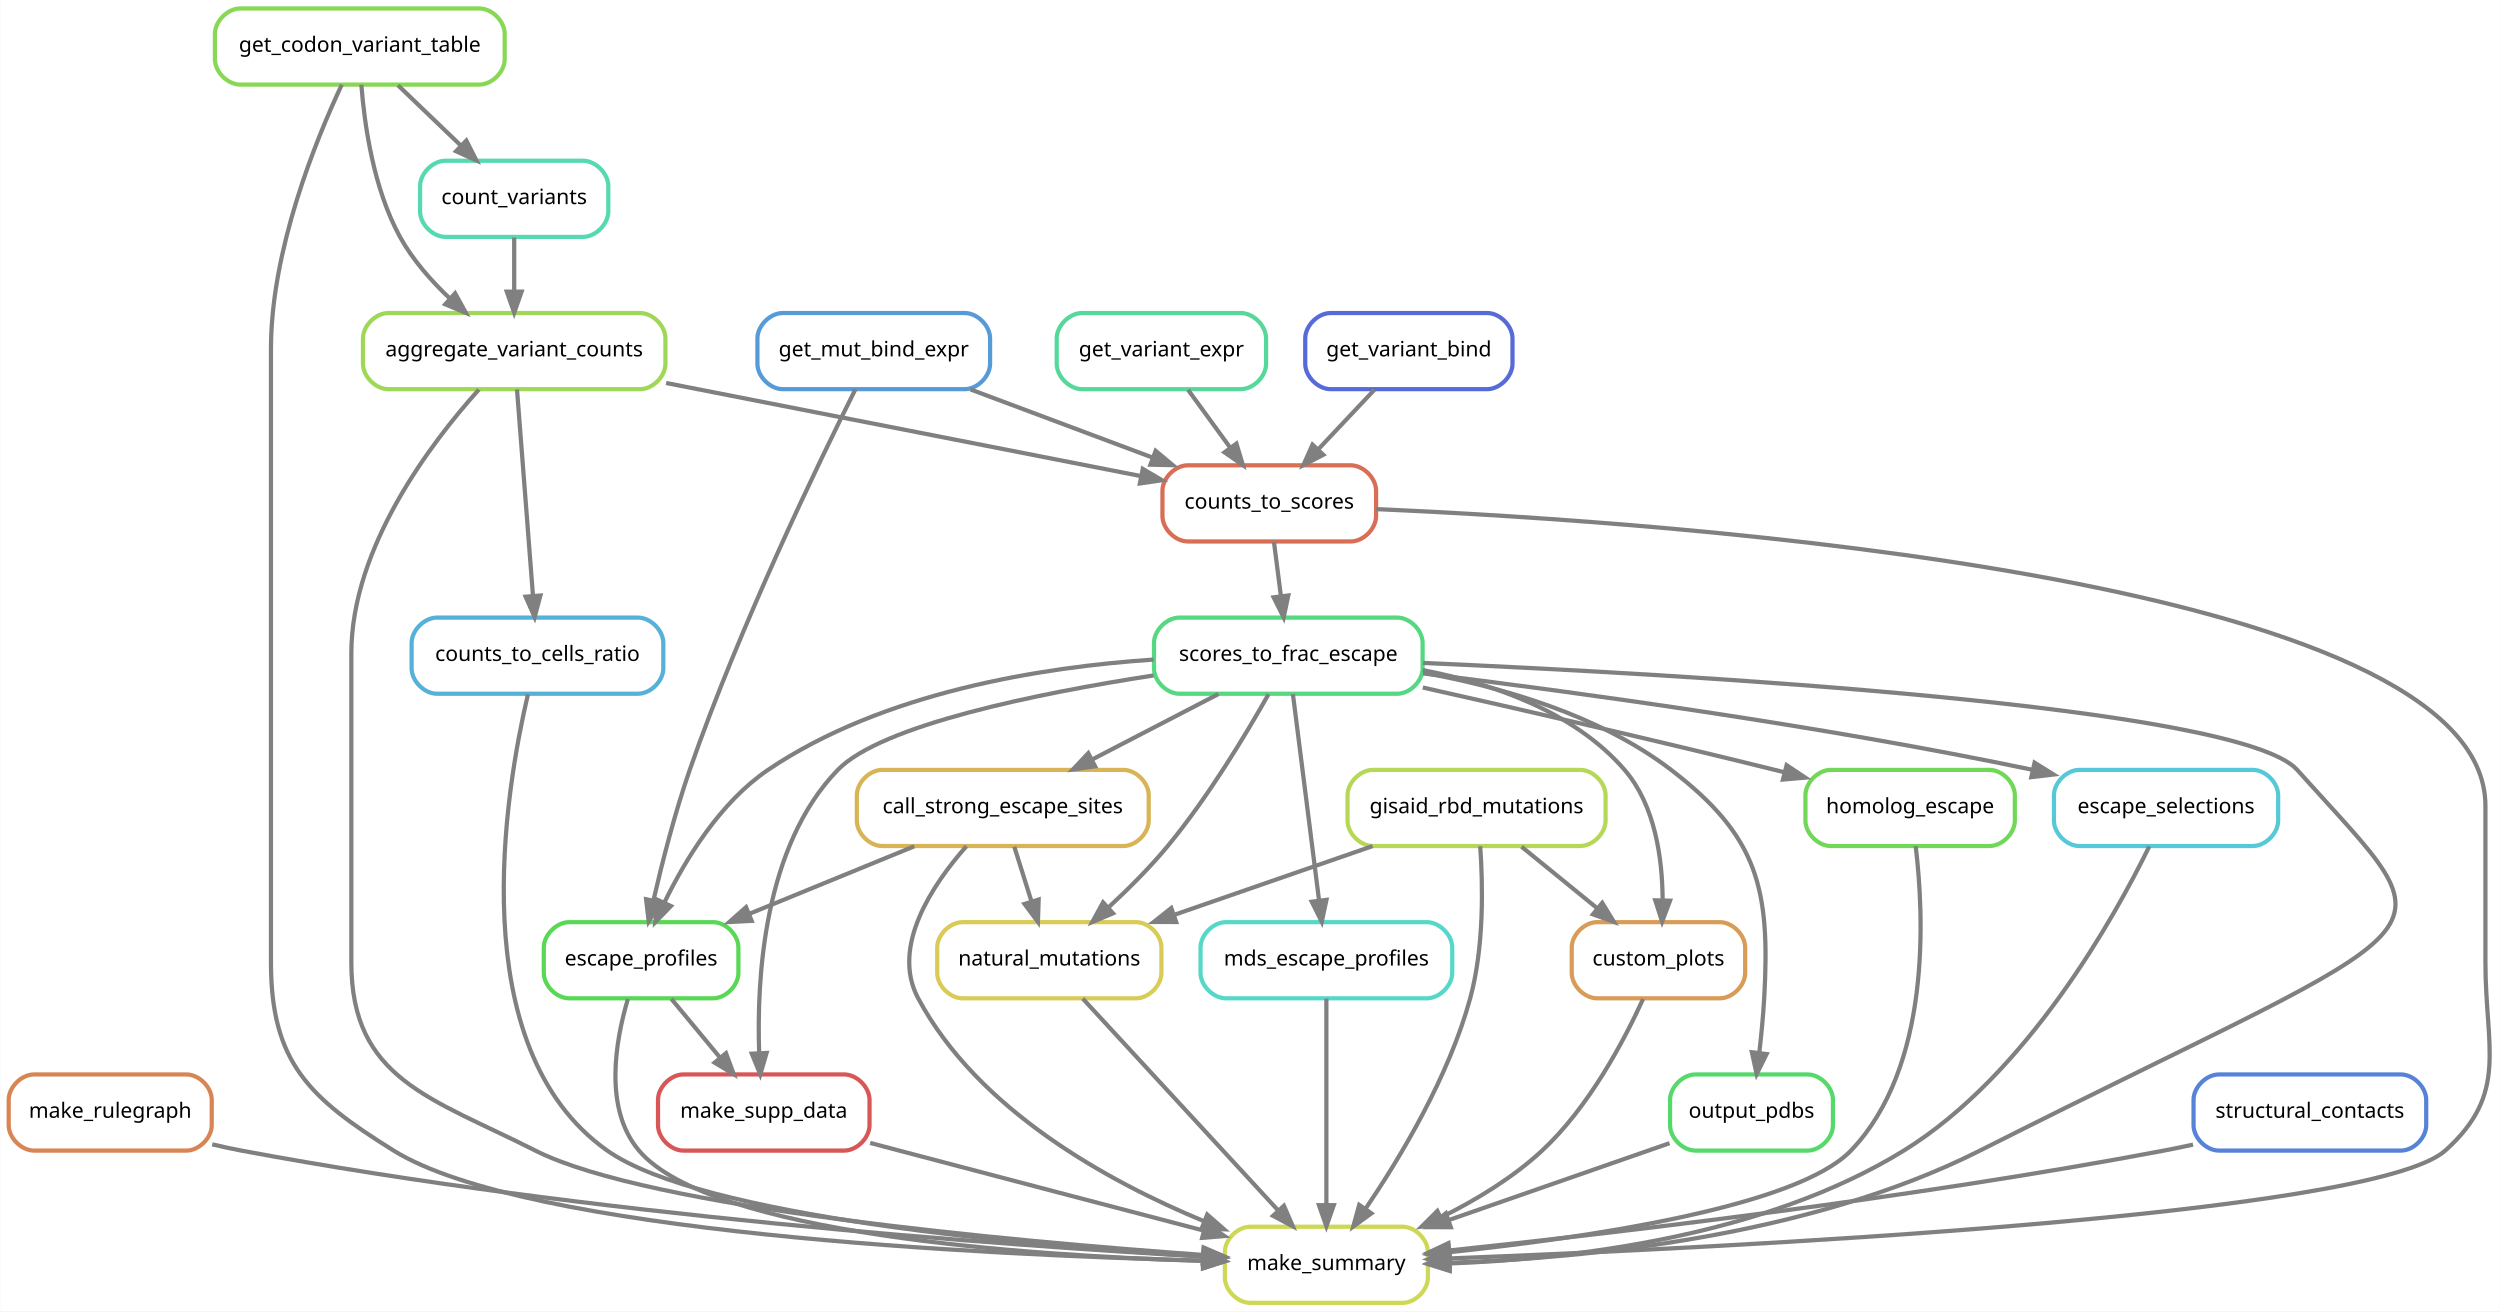
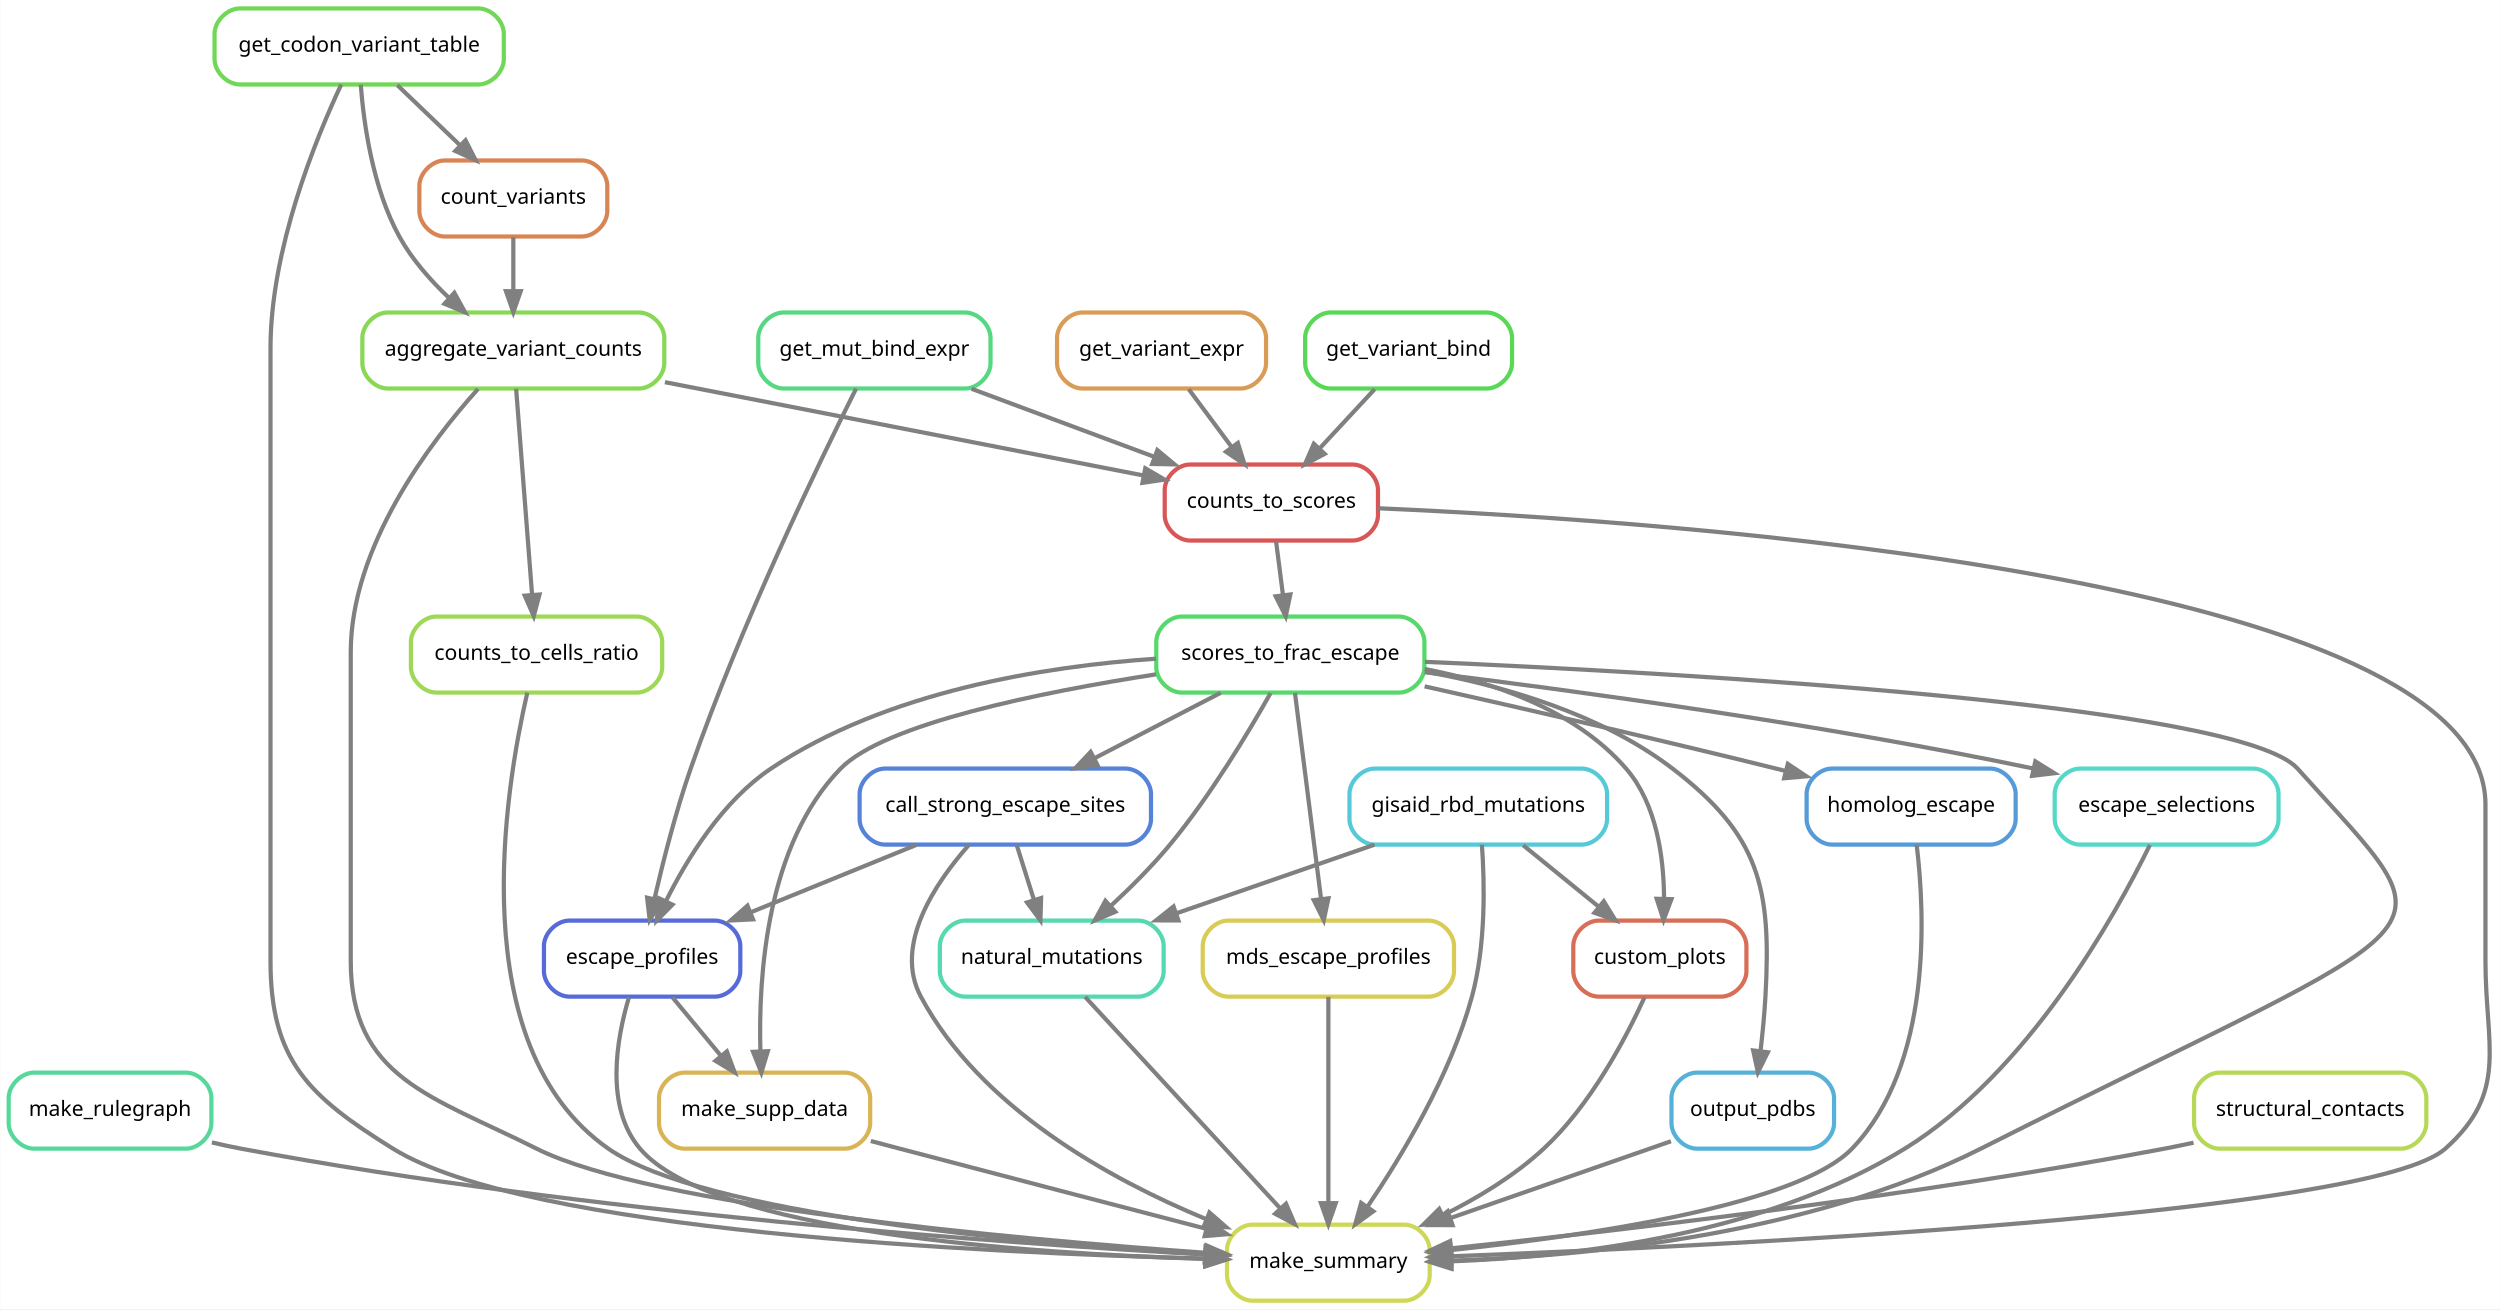
- <svg xmlns="http://www.w3.org/2000/svg" width="1182pt" height="620pt" viewBox="0.00 0.00 1181.78 620.00">
+ <svg xmlns="http://www.w3.org/2000/svg" width="1184pt" height="620pt" viewBox="0.00 0.00 1183.78 620.00">
  <g id="graph0" class="graph" transform="scale(1 1) rotate(0) translate(4 616)">
-     <polygon fill="white" stroke="none" points="-4,4 -4,-616 1177.78,-616 1177.78,4 -4,4" />
+     <polygon fill="white" stroke="none" points="-4,4 -4,-616 1179.78,-616 1179.78,4 -4,4" />
    <g id="node1" class="node">
-       <path fill="none" stroke="#ced856" stroke-width="2" d="M659,-36C659,-36 587,-36 587,-36 581,-36 575,-30 575,-24 575,-24 575,-12 575,-12 575,-6 581,-0 587,-0 587,-0 659,-0 659,-0 665,-0 671,-6 671,-12 671,-12 671,-24 671,-24 671,-30 665,-36 659,-36" />
-       <text text-anchor="middle" x="623" y="-15.5" font-family="sans" font-size="10.00">make_summary</text>
+       <path fill="none" stroke="#ced856" stroke-width="2" d="M661,-36C661,-36 589,-36 589,-36 583,-36 577,-30 577,-24 577,-24 577,-12 577,-12 577,-6 583,-0 589,-0 589,-0 661,-0 661,-0 667,-0 673,-6 673,-12 673,-12 673,-24 673,-24 673,-30 667,-36 661,-36" />
+       <text text-anchor="middle" x="625" y="-15.5" font-family="sans" font-size="10.00">make_summary</text>
    </g>
    <g id="node2" class="node">
-       <path fill="none" stroke="#d88556" stroke-width="2" d="M84,-108C84,-108 12,-108 12,-108 6,-108 0,-102 0,-96 0,-96 0,-84 0,-84 0,-78 6,-72 12,-72 12,-72 84,-72 84,-72 90,-72 96,-78 96,-84 96,-84 96,-96 96,-96 96,-102 90,-108 84,-108" />
+       <path fill="none" stroke="#56d89a" stroke-width="2" d="M84,-108C84,-108 12,-108 12,-108 6,-108 0,-102 0,-96 0,-96 0,-84 0,-84 0,-78 6,-72 12,-72 12,-72 84,-72 84,-72 90,-72 96,-78 96,-84 96,-84 96,-96 96,-96 96,-102 90,-108 84,-108" />
      <text text-anchor="middle" x="48" y="-87.5" font-family="sans" font-size="10.00">make_rulegraph</text>
    </g>
-     <g id="edge14" class="edge">
-       <path fill="none" stroke="grey" stroke-width="2" d="M96.221,-74.952C100.855,-73.852 105.502,-72.843 110,-72 273.24,-41.404 469.25,-27.32 564.839,-21.884" />
-       <polygon fill="grey" stroke="grey" stroke-width="2" points="565.092,-25.375 574.882,-21.324 564.703,-18.386 565.092,-25.375" />
+     <g id="edge7" class="edge">
+       <path fill="none" stroke="grey" stroke-width="2" d="M96.221,-74.95C100.855,-73.851 105.502,-72.842 110,-72 273.876,-41.318 470.65,-27.273 566.613,-21.864" />
+       <polygon fill="grey" stroke="grey" stroke-width="2" points="566.903,-25.354 576.694,-21.307 566.516,-18.364 566.903,-25.354" />
    </g>
    <g id="node3" class="node">
-       <path fill="none" stroke="#88d856" stroke-width="2" d="M222.5,-612C222.5,-612 109.5,-612 109.5,-612 103.5,-612 97.5,-606 97.5,-600 97.5,-600 97.5,-588 97.5,-588 97.5,-582 103.5,-576 109.5,-576 109.5,-576 222.5,-576 222.5,-576 228.5,-576 234.5,-582 234.5,-588 234.5,-588 234.5,-600 234.5,-600 234.5,-606 228.5,-612 222.5,-612" />
+       <path fill="none" stroke="#70d856" stroke-width="2" d="M222.5,-612C222.5,-612 109.5,-612 109.5,-612 103.5,-612 97.5,-606 97.5,-600 97.5,-600 97.5,-588 97.5,-588 97.5,-582 103.5,-576 109.5,-576 109.5,-576 222.5,-576 222.5,-576 228.5,-576 234.5,-582 234.5,-588 234.5,-588 234.5,-600 234.5,-600 234.5,-606 228.5,-612 222.5,-612" />
      <text text-anchor="middle" x="166" y="-591.5" font-family="sans" font-size="10.00">get_codon_variant_table</text>
    </g>
-     <g id="edge1" class="edge">
-       <path fill="none" stroke="grey" stroke-width="2" d="M157.501,-575.993C145.228,-549.822 124,-497.79 124,-451 124,-451 124,-451 124,-161 124,-113.786 141.908,-96.936 182,-72 244.658,-33.028 460.09,-22.705 564.861,-19.977" />
-       <polygon fill="grey" stroke="grey" stroke-width="2" points="565.039,-23.474 574.95,-19.729 564.867,-16.476 565.039,-23.474" />
+     <g id="edge16" class="edge">
+       <path fill="none" stroke="grey" stroke-width="2" d="M157.501,-575.993C145.228,-549.822 124,-497.79 124,-451 124,-451 124,-451 124,-161 124,-113.786 141.902,-96.925 182,-72 244.948,-32.871 461.354,-22.626 566.599,-19.947" />
+       <polygon fill="grey" stroke="grey" stroke-width="2" points="566.82,-23.442 576.733,-19.703 566.652,-16.444 566.82,-23.442" />
    </g>
    <g id="node4" class="node">
-       <path fill="none" stroke="#9fd856" stroke-width="2" d="M298.5,-468C298.5,-468 179.5,-468 179.5,-468 173.5,-468 167.5,-462 167.5,-456 167.5,-456 167.5,-444 167.5,-444 167.5,-438 173.5,-432 179.5,-432 179.5,-432 298.5,-432 298.5,-432 304.5,-432 310.5,-438 310.5,-444 310.5,-444 310.5,-456 310.5,-456 310.5,-462 304.5,-468 298.5,-468" />
+       <path fill="none" stroke="#88d856" stroke-width="2" d="M298.5,-468C298.5,-468 179.5,-468 179.5,-468 173.5,-468 167.5,-462 167.5,-456 167.5,-456 167.5,-444 167.5,-444 167.5,-438 173.5,-432 179.5,-432 179.5,-432 298.5,-432 298.5,-432 304.5,-432 310.5,-438 310.5,-444 310.5,-444 310.5,-456 310.5,-456 310.5,-462 304.5,-468 298.5,-468" />
      <text text-anchor="middle" x="239" y="-447.5" font-family="sans" font-size="10.00">aggregate_variant_counts</text>
    </g>
-     <g id="edge18" class="edge">
+     <g id="edge19" class="edge">
      <path fill="none" stroke="grey" stroke-width="2" d="M166.736,-575.918C168.18,-557.215 172.444,-526.846 185,-504 190.921,-493.226 199.73,-483.247 208.523,-474.921" />
      <polygon fill="grey" stroke="grey" stroke-width="2" points="211.072,-477.336 216.174,-468.051 206.395,-472.128 211.072,-477.336" />
    </g>
    <g id="node19" class="node">
-       <path fill="none" stroke="#56d8b1" stroke-width="2" d="M271.5,-540C271.5,-540 206.5,-540 206.5,-540 200.5,-540 194.5,-534 194.5,-528 194.5,-528 194.5,-516 194.5,-516 194.5,-510 200.5,-504 206.5,-504 206.5,-504 271.5,-504 271.5,-504 277.5,-504 283.5,-510 283.5,-516 283.5,-516 283.5,-528 283.5,-528 283.5,-534 277.5,-540 271.5,-540" />
+       <path fill="none" stroke="#d88556" stroke-width="2" d="M271.5,-540C271.5,-540 206.5,-540 206.5,-540 200.5,-540 194.5,-534 194.5,-528 194.5,-528 194.5,-516 194.5,-516 194.5,-510 200.5,-504 206.5,-504 206.5,-504 271.5,-504 271.5,-504 277.5,-504 283.5,-510 283.5,-516 283.5,-516 283.5,-528 283.5,-528 283.5,-534 277.5,-540 271.5,-540" />
      <text text-anchor="middle" x="239" y="-519.5" font-family="sans" font-size="10.00">count_variants</text>
    </g>
    <g id="edge41" class="edge">
      <path fill="none" stroke="grey" stroke-width="2" d="M184.045,-575.697C193.062,-567.05 204.118,-556.449 213.943,-547.027" />
      <polygon fill="grey" stroke="grey" stroke-width="2" points="216.367,-549.552 221.163,-540.104 211.522,-544.499 216.367,-549.552" />
    </g>
    <g id="edge13" class="edge">
-       <path fill="none" stroke="grey" stroke-width="2" d="M222.292,-431.812C199.646,-406.622 162,-357.199 162,-307 162,-307 162,-307 162,-161 162,-105.685 199.652,-96.991 249,-72 303.01,-44.648 473.656,-29.181 564.602,-22.683" />
-       <polygon fill="grey" stroke="grey" stroke-width="2" points="565.02,-26.163 574.751,-21.972 564.53,-19.18 565.02,-26.163" />
+       <path fill="none" stroke="grey" stroke-width="2" d="M222.292,-431.812C199.646,-406.622 162,-357.199 162,-307 162,-307 162,-307 162,-161 162,-105.373 200.298,-96.98 250,-72 304.306,-44.706 475.748,-29.193 566.821,-22.68" />
+       <polygon fill="grey" stroke="grey" stroke-width="2" points="567.251,-26.158 576.981,-21.966 566.76,-19.175 567.251,-26.158" />
    </g>
    <g id="node5" class="node">
-       <path fill="none" stroke="#56b1d8" stroke-width="2" d="M297.5,-324C297.5,-324 202.5,-324 202.5,-324 196.5,-324 190.5,-318 190.5,-312 190.5,-312 190.5,-300 190.5,-300 190.5,-294 196.5,-288 202.5,-288 202.5,-288 297.5,-288 297.5,-288 303.5,-288 309.5,-294 309.5,-300 309.5,-300 309.5,-312 309.5,-312 309.5,-318 303.5,-324 297.5,-324" />
+       <path fill="none" stroke="#9fd856" stroke-width="2" d="M297.5,-324C297.5,-324 202.5,-324 202.5,-324 196.5,-324 190.5,-318 190.5,-312 190.5,-312 190.5,-300 190.5,-300 190.5,-294 196.5,-288 202.5,-288 202.5,-288 297.5,-288 297.5,-288 303.5,-288 309.5,-294 309.5,-300 309.5,-300 309.5,-312 309.5,-312 309.5,-318 303.5,-324 297.5,-324" />
      <text text-anchor="middle" x="250" y="-303.5" font-family="sans" font-size="10.00">counts_to_cells_ratio</text>
    </g>
    <g id="edge20" class="edge">
      <path fill="none" stroke="grey" stroke-width="2" d="M240.327,-431.871C242.202,-407.67 245.646,-363.211 247.878,-334.393" />
      <polygon fill="grey" stroke="grey" stroke-width="2" points="251.386,-334.43 248.668,-324.189 244.406,-333.889 251.386,-334.43" />
    </g>
    <g id="node6" class="node">
-       <path fill="none" stroke="#d86e56" stroke-width="2" d="M634.5,-396C634.5,-396 557.5,-396 557.5,-396 551.5,-396 545.5,-390 545.5,-384 545.5,-384 545.5,-372 545.5,-372 545.5,-366 551.5,-360 557.5,-360 557.5,-360 634.5,-360 634.5,-360 640.5,-360 646.5,-366 646.5,-372 646.5,-372 646.5,-384 646.5,-384 646.5,-390 640.5,-396 634.5,-396" />
-       <text text-anchor="middle" x="596" y="-375.5" font-family="sans" font-size="10.00">counts_to_scores</text>
+       <path fill="none" stroke="#d85656" stroke-width="2" d="M636.5,-396C636.5,-396 559.5,-396 559.5,-396 553.5,-396 547.5,-390 547.5,-384 547.5,-384 547.5,-372 547.5,-372 547.5,-366 553.5,-360 559.5,-360 559.5,-360 636.5,-360 636.5,-360 642.5,-360 648.5,-366 648.5,-372 648.5,-372 648.5,-384 648.5,-384 648.5,-390 642.5,-396 636.5,-396" />
+       <text text-anchor="middle" x="598" y="-375.5" font-family="sans" font-size="10.00">counts_to_scores</text>
    </g>
    <g id="edge22" class="edge">
-       <path fill="none" stroke="grey" stroke-width="2" d="M310.815,-434.919C376.682,-422.004 473.161,-403.086 535.276,-390.907" />
-       <polygon fill="grey" stroke="grey" stroke-width="2" points="536.18,-394.296 545.32,-388.937 534.833,-387.427 536.18,-394.296" />
+       <path fill="none" stroke="grey" stroke-width="2" d="M310.786,-435.003C377.173,-422.058 474.752,-403.032 537.335,-390.829" />
+       <polygon fill="grey" stroke="grey" stroke-width="2" points="538.305,-394.206 547.451,-388.856 536.966,-387.335 538.305,-394.206" />
+     </g>
+     <g id="edge9" class="edge">
+       <path fill="none" stroke="grey" stroke-width="2" d="M245.631,-287.979C235.199,-242.87 214.589,-120.403 284,-72 328.626,-40.88 481.561,-27.24 566.666,-21.941" />
+       <polygon fill="grey" stroke="grey" stroke-width="2" points="566.926,-25.432 576.697,-21.336 566.504,-18.445 566.926,-25.432" />
+     </g>
+     <g id="edge1" class="edge">
+       <path fill="none" stroke="grey" stroke-width="2" d="M648.523,-375.286C788.834,-369.165 1173,-342.581 1173,-235 1173,-235 1173,-235 1173,-161 1173,-120.553 1184.14,-98.978 1154,-72 1119.48,-41.093 813.612,-26.063 683.341,-21.018" />
+       <polygon fill="grey" stroke="grey" stroke-width="2" points="683.279,-17.514 673.153,-20.63 683.012,-24.508 683.279,-17.514" />
+     </g>
+     <g id="node7" class="node">
+       <path fill="none" stroke="#56d86b" stroke-width="2" d="M658.5,-324C658.5,-324 555.5,-324 555.5,-324 549.5,-324 543.5,-318 543.5,-312 543.5,-312 543.5,-300 543.5,-300 543.5,-294 549.5,-288 555.5,-288 555.5,-288 658.5,-288 658.5,-288 664.5,-288 670.5,-294 670.5,-300 670.5,-300 670.5,-312 670.5,-312 670.5,-318 664.5,-324 658.5,-324" />
+       <text text-anchor="middle" x="607" y="-303.5" font-family="sans" font-size="10.00">scores_to_frac_escape</text>
+     </g>
+     <g id="edge25" class="edge">
+       <path fill="none" stroke="grey" stroke-width="2" d="M600.225,-359.697C601.217,-351.983 602.408,-342.712 603.514,-334.112" />
+       <polygon fill="grey" stroke="grey" stroke-width="2" points="606.997,-334.469 604.801,-324.104 600.054,-333.576 606.997,-334.469" />
+     </g>
+     <g id="edge5" class="edge">
+       <path fill="none" stroke="grey" stroke-width="2" d="M670.728,-302.562C794.327,-297.175 1056.91,-282.267 1084,-252 1160.29,-166.765 1163.09,-187.633 934,-72 853.515,-31.376 747.821,-21.134 683.235,-18.964" />
+       <polygon fill="grey" stroke="grey" stroke-width="2" points="683.327,-15.466 673.232,-18.682 683.129,-22.463 683.327,-15.466" />
+     </g>
+     <g id="node8" class="node">
+       <path fill="none" stroke="#5682d8" stroke-width="2" d="M529,-252C529,-252 415,-252 415,-252 409,-252 403,-246 403,-240 403,-240 403,-228 403,-228 403,-222 409,-216 415,-216 415,-216 529,-216 529,-216 535,-216 541,-222 541,-228 541,-228 541,-240 541,-240 541,-246 535,-252 529,-252" />
+       <text text-anchor="middle" x="472" y="-231.5" font-family="sans" font-size="10.00">call_strong_escape_sites</text>
+     </g>
+     <g id="edge26" class="edge">
+       <path fill="none" stroke="grey" stroke-width="2" d="M573.975,-287.876C555.915,-278.512 533.355,-266.814 514.049,-256.803" />
+       <polygon fill="grey" stroke="grey" stroke-width="2" points="515.64,-253.686 505.152,-252.19 512.418,-259.9 515.64,-253.686" />
+     </g>
+     <g id="node9" class="node">
+       <path fill="none" stroke="#566bd8" stroke-width="2" d="M334.5,-180C334.5,-180 265.5,-180 265.5,-180 259.5,-180 253.5,-174 253.5,-168 253.5,-168 253.5,-156 253.5,-156 253.5,-150 259.5,-144 265.5,-144 265.5,-144 334.5,-144 334.5,-144 340.5,-144 346.5,-150 346.5,-156 346.5,-156 346.5,-168 346.5,-168 346.5,-174 340.5,-180 334.5,-180" />
+       <text text-anchor="middle" x="300" y="-159.5" font-family="sans" font-size="10.00">escape_profiles</text>
+     </g>
+     <g id="edge28" class="edge">
+       <path fill="none" stroke="grey" stroke-width="2" d="M543.386,-304.048C490.519,-300.438 415.414,-288.518 361,-252 338.039,-236.59 321.275,-209.358 311.196,-189.062" />
+       <polygon fill="grey" stroke="grey" stroke-width="2" points="314.355,-187.556 306.912,-180.016 308.029,-190.552 314.355,-187.556" />
+     </g>
+     <g id="node10" class="node">
+       <path fill="none" stroke="#d8cb56" stroke-width="2" d="M672.5,-180C672.5,-180 577.5,-180 577.5,-180 571.5,-180 565.5,-174 565.5,-168 565.5,-168 565.5,-156 565.5,-156 565.5,-150 571.5,-144 577.5,-144 577.5,-144 672.5,-144 672.5,-144 678.5,-144 684.5,-150 684.5,-156 684.5,-156 684.5,-168 684.5,-168 684.5,-174 678.5,-180 672.5,-180" />
+       <text text-anchor="middle" x="625" y="-159.5" font-family="sans" font-size="10.00">mds_escape_profiles</text>
+     </g>
+     <g id="edge30" class="edge">
+       <path fill="none" stroke="grey" stroke-width="2" d="M609.171,-287.871C612.239,-263.67 617.875,-219.211 621.528,-190.393" />
+       <polygon fill="grey" stroke="grey" stroke-width="2" points="625.036,-190.55 622.821,-180.189 618.091,-189.67 625.036,-190.55" />
+     </g>
+     <g id="node11" class="node">
+       <path fill="none" stroke="#56b1d8" stroke-width="2" d="M852.5,-108C852.5,-108 799.5,-108 799.5,-108 793.5,-108 787.5,-102 787.5,-96 787.5,-96 787.5,-84 787.5,-84 787.5,-78 793.5,-72 799.5,-72 799.5,-72 852.5,-72 852.5,-72 858.5,-72 864.5,-78 864.5,-84 864.5,-84 864.5,-96 864.5,-96 864.5,-102 858.5,-108 852.5,-108" />
+       <text text-anchor="middle" x="826" y="-87.5" font-family="sans" font-size="10.00">output_pdbs</text>
+     </g>
+     <g id="edge31" class="edge">
+       <path fill="none" stroke="grey" stroke-width="2" d="M670.819,-297.93C708.059,-291.143 754.206,-277.881 788,-252 829.15,-220.486 834.92,-195.748 832,-144 831.523,-135.549 830.622,-126.376 829.66,-118.074" />
+       <polygon fill="grey" stroke="grey" stroke-width="2" points="833.133,-117.641 828.437,-108.144 826.186,-118.497 833.133,-117.641" />
+     </g>
+     <g id="node13" class="node">
+       <path fill="none" stroke="#56d8b1" stroke-width="2" d="M535,-180C535,-180 453,-180 453,-180 447,-180 441,-174 441,-168 441,-168 441,-156 441,-156 441,-150 447,-144 453,-144 453,-144 535,-144 535,-144 541,-144 547,-150 547,-156 547,-156 547,-168 547,-168 547,-174 541,-180 535,-180" />
+       <text text-anchor="middle" x="494" y="-159.5" font-family="sans" font-size="10.00">natural_mutations</text>
+     </g>
+     <g id="edge34" class="edge">
+       <path fill="none" stroke="grey" stroke-width="2" d="M597.639,-287.761C587.181,-269.189 569.184,-239.184 550,-216 541.599,-205.848 531.379,-195.667 521.981,-186.98" />
+       <polygon fill="grey" stroke="grey" stroke-width="2" points="524.102,-184.18 514.338,-180.068 519.407,-189.372 524.102,-184.18" />
+     </g>
+     <g id="node14" class="node">
+       <path fill="none" stroke="#569ad8" stroke-width="2" d="M938.5,-252C938.5,-252 863.5,-252 863.5,-252 857.5,-252 851.5,-246 851.5,-240 851.5,-240 851.5,-228 851.5,-228 851.5,-222 857.5,-216 863.5,-216 863.5,-216 938.5,-216 938.5,-216 944.5,-216 950.5,-222 950.5,-228 950.5,-228 950.5,-240 950.5,-240 950.5,-246 944.5,-252 938.5,-252" />
+       <text text-anchor="middle" x="901" y="-231.5" font-family="sans" font-size="10.00">homolog_escape</text>
+     </g>
+     <g id="edge35" class="edge">
+       <path fill="none" stroke="grey" stroke-width="2" d="M670.591,-290.941C716.843,-280.571 780.921,-265.905 837,-252 838.465,-251.637 839.947,-251.266 841.442,-250.89" />
+       <polygon fill="grey" stroke="grey" stroke-width="2" points="842.604,-254.206 851.428,-248.341 840.873,-247.423 842.604,-254.206" />
+     </g>
+     <g id="node15" class="node">
+       <path fill="none" stroke="#56d8c9" stroke-width="2" d="M1063,-252C1063,-252 981,-252 981,-252 975,-252 969,-246 969,-240 969,-240 969,-228 969,-228 969,-222 975,-216 981,-216 981,-216 1063,-216 1063,-216 1069,-216 1075,-222 1075,-228 1075,-228 1075,-240 1075,-240 1075,-246 1069,-252 1063,-252" />
+       <text text-anchor="middle" x="1022" y="-231.5" font-family="sans" font-size="10.00">escape_selections</text>
+     </g>
+     <g id="edge36" class="edge">
+       <path fill="none" stroke="grey" stroke-width="2" d="M670.658,-297.635C741.462,-288.93 859.045,-272.94 959,-252 959.1,-251.979 959.201,-251.958 959.302,-251.937" />
+       <polygon fill="grey" stroke="grey" stroke-width="2" points="959.832,-255.405 968.827,-249.806 958.304,-248.573 959.832,-255.405" />
+     </g>
+     <g id="node16" class="node">
+       <path fill="none" stroke="#d8b456" stroke-width="2" d="M396,-108C396,-108 320,-108 320,-108 314,-108 308,-102 308,-96 308,-96 308,-84 308,-84 308,-78 314,-72 320,-72 320,-72 396,-72 396,-72 402,-72 408,-78 408,-84 408,-84 408,-96 408,-96 408,-102 402,-108 396,-108" />
+       <text text-anchor="middle" x="358" y="-87.5" font-family="sans" font-size="10.00">make_supp_data</text>
+     </g>
+     <g id="edge37" class="edge">
+       <path fill="none" stroke="grey" stroke-width="2" d="M543.332,-296.628C488.364,-288.103 414.632,-273.131 394,-252 358.912,-216.063 355.002,-153.815 356.021,-118.164" />
+       <polygon fill="grey" stroke="grey" stroke-width="2" points="359.525,-118.156 356.466,-108.013 352.531,-117.85 359.525,-118.156" />
+     </g>
+     <g id="node18" class="node">
+       <path fill="none" stroke="#d86e56" stroke-width="2" d="M811,-180C811,-180 753,-180 753,-180 747,-180 741,-174 741,-168 741,-168 741,-156 741,-156 741,-150 747,-144 753,-144 753,-144 811,-144 811,-144 817,-144 823,-150 823,-156 823,-156 823,-168 823,-168 823,-174 817,-180 811,-180" />
+       <text text-anchor="middle" x="782" y="-159.5" font-family="sans" font-size="10.00">custom_plots</text>
+     </g>
+     <g id="edge40" class="edge">
+       <path fill="none" stroke="grey" stroke-width="2" d="M670.595,-299.172C703.73,-292.781 742.196,-279.501 766,-252 780.564,-235.174 783.905,-209.695 783.986,-190.303" />
+       <polygon fill="grey" stroke="grey" stroke-width="2" points="787.484,-190.164 783.747,-180.25 780.486,-190.331 787.484,-190.164" />
+     </g>
+     <g id="edge17" class="edge">
+       <path fill="none" stroke="grey" stroke-width="2" d="M454.84,-215.936C438.75,-197.77 418.971,-168.345 432,-144 460.138,-91.424 521.149,-57.646 567.091,-38.628" />
+       <polygon fill="grey" stroke="grey" stroke-width="2" points="568.671,-41.765 576.649,-34.793 566.064,-35.269 568.671,-41.765" />
+     </g>
+     <g id="edge27" class="edge">
+       <path fill="none" stroke="grey" stroke-width="2" d="M429.924,-215.876C406.202,-206.222 376.384,-194.087 351.299,-183.878" />
+       <polygon fill="grey" stroke="grey" stroke-width="2" points="352.521,-180.596 341.939,-180.068 349.882,-187.08 352.521,-180.596" />
+     </g>
+     <g id="edge33" class="edge">
+       <path fill="none" stroke="grey" stroke-width="2" d="M477.438,-215.697C479.889,-207.898 482.84,-198.509 485.568,-189.829" />
+       <polygon fill="grey" stroke="grey" stroke-width="2" points="488.965,-190.694 488.624,-180.104 482.287,-188.595 488.965,-190.694" />
+     </g>
+     <g id="edge4" class="edge">
+       <path fill="none" stroke="grey" stroke-width="2" d="M293.764,-143.69C287.867,-123.924 282.181,-91.775 299,-72 332.701,-32.377 482.378,-22.296 566.714,-19.785" />
+       <polygon fill="grey" stroke="grey" stroke-width="2" points="567.011,-23.279 576.913,-19.509 566.822,-16.281 567.011,-23.279" />
+     </g>
+     <g id="edge38" class="edge">
+       <path fill="none" stroke="grey" stroke-width="2" d="M314.337,-143.697C321.291,-135.305 329.77,-125.07 337.401,-115.861" />
+       <polygon fill="grey" stroke="grey" stroke-width="2" points="340.143,-118.038 343.828,-108.104 334.753,-113.571 340.143,-118.038" />
+     </g>
+     <g id="edge10" class="edge">
+       <path fill="none" stroke="grey" stroke-width="2" d="M625,-143.871C625,-119.67 625,-75.211 625,-46.393" />
+       <polygon fill="grey" stroke="grey" stroke-width="2" points="628.5,-46.189 625,-36.189 621.5,-46.189 628.5,-46.189" />
+     </g>
+     <g id="edge15" class="edge">
+       <path fill="none" stroke="grey" stroke-width="2" d="M787.245,-75.503C757.654,-65.198 716.402,-50.832 682.9,-39.164" />
+       <polygon fill="grey" stroke="grey" stroke-width="2" points="683.819,-35.778 673.224,-35.795 681.517,-42.389 683.819,-35.778" />
+     </g>
+     <g id="node12" class="node">
+       <path fill="none" stroke="#56c9d8" stroke-width="2" d="M745,-252C745,-252 647,-252 647,-252 641,-252 635,-246 635,-240 635,-240 635,-228 635,-228 635,-222 641,-216 647,-216 647,-216 745,-216 745,-216 751,-216 757,-222 757,-228 757,-228 757,-240 757,-240 757,-246 751,-252 745,-252" />
+       <text text-anchor="middle" x="696" y="-231.5" font-family="sans" font-size="10.00">gisaid_rbd_mutations</text>
+     </g>
+     <g id="edge11" class="edge">
+       <path fill="none" stroke="grey" stroke-width="2" d="M697.722,-215.923C699.029,-197.747 699.623,-168.314 693,-144 682.88,-106.849 659.877,-68.602 643.429,-44.363" />
+       <polygon fill="grey" stroke="grey" stroke-width="2" points="646.274,-42.323 637.702,-36.095 640.519,-46.309 646.274,-42.323" />
+     </g>
+     <g id="edge32" class="edge">
+       <path fill="none" stroke="grey" stroke-width="2" d="M646.844,-215.966C618.497,-206.142 582.675,-193.729 552.837,-183.389" />
+       <polygon fill="grey" stroke="grey" stroke-width="2" points="553.972,-180.078 543.377,-180.111 551.68,-186.692 553.972,-180.078" />
+     </g>
+     <g id="edge39" class="edge">
+       <path fill="none" stroke="grey" stroke-width="2" d="M717.258,-215.697C728.089,-206.881 741.418,-196.032 753.16,-186.474" />
+       <polygon fill="grey" stroke="grey" stroke-width="2" points="755.44,-189.132 760.986,-180.104 751.021,-183.703 755.44,-189.132" />
    </g>
    <g id="edge8" class="edge">
-       <path fill="none" stroke="grey" stroke-width="2" d="M245.493,-287.691C234.871,-242.416 214.068,-120.641 283,-72 327.325,-40.722 479.883,-27.149 564.794,-21.901" />
-       <polygon fill="grey" stroke="grey" stroke-width="2" points="565.029,-25.394 574.802,-21.302 564.611,-18.406 565.029,-25.394" />
-     </g>
-     <g id="edge9" class="edge">
-       <path fill="none" stroke="grey" stroke-width="2" d="M646.523,-375.286C786.834,-369.165 1171,-342.581 1171,-235 1171,-235 1171,-235 1171,-161 1171,-120.553 1182.14,-98.978 1152,-72 1117.48,-41.093 811.612,-26.063 681.341,-21.018" />
-       <polygon fill="grey" stroke="grey" stroke-width="2" points="681.279,-17.514 671.153,-20.63 681.012,-24.508 681.279,-17.514" />
-     </g>
-     <g id="node7" class="node">
-       <path fill="none" stroke="#56d882" stroke-width="2" d="M656.5,-324C656.5,-324 553.5,-324 553.5,-324 547.5,-324 541.5,-318 541.5,-312 541.5,-312 541.5,-300 541.5,-300 541.5,-294 547.5,-288 553.5,-288 553.5,-288 656.5,-288 656.5,-288 662.5,-288 668.5,-294 668.5,-300 668.5,-300 668.5,-312 668.5,-312 668.5,-318 662.5,-324 656.5,-324" />
-       <text text-anchor="middle" x="605" y="-303.5" font-family="sans" font-size="10.00">scores_to_frac_escape</text>
-     </g>
-     <g id="edge25" class="edge">
-       <path fill="none" stroke="grey" stroke-width="2" d="M598.225,-359.697C599.217,-351.983 600.408,-342.712 601.514,-334.112" />
-       <polygon fill="grey" stroke="grey" stroke-width="2" points="604.997,-334.469 602.801,-324.104 598.054,-333.576 604.997,-334.469" />
-     </g>
-     <g id="edge11" class="edge">
-       <path fill="none" stroke="grey" stroke-width="2" d="M668.728,-302.562C792.327,-297.175 1054.91,-282.267 1082,-252 1158.29,-166.765 1161.09,-187.633 932,-72 851.515,-31.376 745.821,-21.134 681.235,-18.964" />
-       <polygon fill="grey" stroke="grey" stroke-width="2" points="681.327,-15.466 671.232,-18.682 681.129,-22.463 681.327,-15.466" />
-     </g>
-     <g id="node8" class="node">
-       <path fill="none" stroke="#d8b456" stroke-width="2" d="M527,-252C527,-252 413,-252 413,-252 407,-252 401,-246 401,-240 401,-240 401,-228 401,-228 401,-222 407,-216 413,-216 413,-216 527,-216 527,-216 533,-216 539,-222 539,-228 539,-228 539,-240 539,-240 539,-246 533,-252 527,-252" />
-       <text text-anchor="middle" x="470" y="-231.5" font-family="sans" font-size="10.00">call_strong_escape_sites</text>
-     </g>
-     <g id="edge26" class="edge">
-       <path fill="none" stroke="grey" stroke-width="2" d="M571.975,-287.876C553.915,-278.512 531.355,-266.814 512.049,-256.803" />
-       <polygon fill="grey" stroke="grey" stroke-width="2" points="513.64,-253.686 503.152,-252.19 510.418,-259.9 513.64,-253.686" />
-     </g>
-     <g id="node9" class="node">
-       <path fill="none" stroke="#59d856" stroke-width="2" d="M333,-180C333,-180 265,-180 265,-180 259,-180 253,-174 253,-168 253,-168 253,-156 253,-156 253,-150 259,-144 265,-144 265,-144 333,-144 333,-144 339,-144 345,-150 345,-156 345,-156 345,-168 345,-168 345,-174 339,-180 333,-180" />
-       <text text-anchor="middle" x="299" y="-159.5" font-family="sans" font-size="10.00">escape_profiles</text>
-     </g>
-     <g id="edge27" class="edge">
-       <path fill="none" stroke="grey" stroke-width="2" d="M541.314,-304.155C488.403,-300.611 413.274,-288.727 359,-252 336.32,-236.653 319.908,-209.598 310.04,-189.334" />
-       <polygon fill="grey" stroke="grey" stroke-width="2" points="313.102,-187.616 305.723,-180.013 306.75,-190.558 313.102,-187.616" />
-     </g>
-     <g id="node10" class="node">
-       <path fill="none" stroke="#56d8c9" stroke-width="2" d="M670.5,-180C670.5,-180 575.5,-180 575.5,-180 569.5,-180 563.5,-174 563.5,-168 563.5,-168 563.5,-156 563.5,-156 563.5,-150 569.5,-144 575.5,-144 575.5,-144 670.5,-144 670.5,-144 676.5,-144 682.5,-150 682.5,-156 682.5,-156 682.5,-168 682.5,-168 682.5,-174 676.5,-180 670.5,-180" />
-       <text text-anchor="middle" x="623" y="-159.5" font-family="sans" font-size="10.00">mds_escape_profiles</text>
-     </g>
-     <g id="edge30" class="edge">
-       <path fill="none" stroke="grey" stroke-width="2" d="M607.171,-287.871C610.239,-263.67 615.875,-219.211 619.528,-190.393" />
-       <polygon fill="grey" stroke="grey" stroke-width="2" points="623.036,-190.55 620.821,-180.189 616.091,-189.67 623.036,-190.55" />
-     </g>
-     <g id="node11" class="node">
-       <path fill="none" stroke="#56d86b" stroke-width="2" d="M850.5,-108C850.5,-108 797.5,-108 797.5,-108 791.5,-108 785.5,-102 785.5,-96 785.5,-96 785.5,-84 785.5,-84 785.5,-78 791.5,-72 797.5,-72 797.5,-72 850.5,-72 850.5,-72 856.5,-72 862.5,-78 862.5,-84 862.5,-84 862.5,-96 862.5,-96 862.5,-102 856.5,-108 850.5,-108" />
-       <text text-anchor="middle" x="824" y="-87.5" font-family="sans" font-size="10.00">output_pdbs</text>
-     </g>
-     <g id="edge31" class="edge">
-       <path fill="none" stroke="grey" stroke-width="2" d="M668.819,-297.93C706.059,-291.143 752.206,-277.881 786,-252 827.15,-220.486 832.92,-195.748 830,-144 829.523,-135.549 828.622,-126.376 827.66,-118.074" />
-       <polygon fill="grey" stroke="grey" stroke-width="2" points="831.133,-117.641 826.437,-108.144 824.186,-118.497 831.133,-117.641" />
-     </g>
-     <g id="node13" class="node">
-       <path fill="none" stroke="#d8cb56" stroke-width="2" d="M533,-180C533,-180 451,-180 451,-180 445,-180 439,-174 439,-168 439,-168 439,-156 439,-156 439,-150 445,-144 451,-144 451,-144 533,-144 533,-144 539,-144 545,-150 545,-156 545,-156 545,-168 545,-168 545,-174 539,-180 533,-180" />
-       <text text-anchor="middle" x="492" y="-159.5" font-family="sans" font-size="10.00">natural_mutations</text>
-     </g>
-     <g id="edge32" class="edge">
-       <path fill="none" stroke="grey" stroke-width="2" d="M595.639,-287.761C585.181,-269.189 567.184,-239.184 548,-216 539.599,-205.848 529.379,-195.667 519.981,-186.98" />
-       <polygon fill="grey" stroke="grey" stroke-width="2" points="522.102,-184.18 512.338,-180.068 517.407,-189.372 522.102,-184.18" />
-     </g>
-     <g id="node14" class="node">
-       <path fill="none" stroke="#70d856" stroke-width="2" d="M936.5,-252C936.5,-252 861.5,-252 861.5,-252 855.5,-252 849.5,-246 849.5,-240 849.5,-240 849.5,-228 849.5,-228 849.5,-222 855.5,-216 861.5,-216 861.5,-216 936.5,-216 936.5,-216 942.5,-216 948.5,-222 948.5,-228 948.5,-228 948.5,-240 948.5,-240 948.5,-246 942.5,-252 936.5,-252" />
-       <text text-anchor="middle" x="899" y="-231.5" font-family="sans" font-size="10.00">homolog_escape</text>
-     </g>
-     <g id="edge35" class="edge">
-       <path fill="none" stroke="grey" stroke-width="2" d="M668.591,-290.941C714.843,-280.571 778.921,-265.905 835,-252 836.465,-251.637 837.947,-251.266 839.442,-250.89" />
-       <polygon fill="grey" stroke="grey" stroke-width="2" points="840.604,-254.206 849.428,-248.341 838.873,-247.423 840.604,-254.206" />
-     </g>
-     <g id="node15" class="node">
-       <path fill="none" stroke="#56c9d8" stroke-width="2" d="M1061,-252C1061,-252 979,-252 979,-252 973,-252 967,-246 967,-240 967,-240 967,-228 967,-228 967,-222 973,-216 979,-216 979,-216 1061,-216 1061,-216 1067,-216 1073,-222 1073,-228 1073,-228 1073,-240 1073,-240 1073,-246 1067,-252 1061,-252" />
-       <text text-anchor="middle" x="1020" y="-231.5" font-family="sans" font-size="10.00">escape_selections</text>
-     </g>
-     <g id="edge36" class="edge">
-       <path fill="none" stroke="grey" stroke-width="2" d="M668.658,-297.635C739.462,-288.93 857.045,-272.94 957,-252 957.1,-251.979 957.201,-251.958 957.302,-251.937" />
-       <polygon fill="grey" stroke="grey" stroke-width="2" points="957.832,-255.405 966.827,-249.806 956.304,-248.573 957.832,-255.405" />
-     </g>
-     <g id="node16" class="node">
-       <path fill="none" stroke="#d85656" stroke-width="2" d="M395,-108C395,-108 319,-108 319,-108 313,-108 307,-102 307,-96 307,-96 307,-84 307,-84 307,-78 313,-72 319,-72 319,-72 395,-72 395,-72 401,-72 407,-78 407,-84 407,-84 407,-96 407,-96 407,-102 401,-108 395,-108" />
-       <text text-anchor="middle" x="357" y="-87.5" font-family="sans" font-size="10.00">make_supp_data</text>
-     </g>
-     <g id="edge37" class="edge">
-       <path fill="none" stroke="grey" stroke-width="2" d="M541.303,-296.656C486.315,-288.151 412.569,-273.192 392,-252 357.064,-216.007 353.567,-153.779 354.831,-118.147" />
-       <polygon fill="grey" stroke="grey" stroke-width="2" points="358.335,-118.166 355.347,-108.001 351.344,-117.811 358.335,-118.166" />
-     </g>
-     <g id="node18" class="node">
-       <path fill="none" stroke="#d89c56" stroke-width="2" d="M809,-180C809,-180 751,-180 751,-180 745,-180 739,-174 739,-168 739,-168 739,-156 739,-156 739,-150 745,-144 751,-144 751,-144 809,-144 809,-144 815,-144 821,-150 821,-156 821,-156 821,-168 821,-168 821,-174 815,-180 809,-180" />
-       <text text-anchor="middle" x="780" y="-159.5" font-family="sans" font-size="10.00">custom_plots</text>
-     </g>
-     <g id="edge39" class="edge">
-       <path fill="none" stroke="grey" stroke-width="2" d="M668.595,-299.172C701.73,-292.781 740.196,-279.501 764,-252 778.564,-235.174 781.905,-209.695 781.986,-190.303" />
-       <polygon fill="grey" stroke="grey" stroke-width="2" points="785.484,-190.164 781.747,-180.25 778.486,-190.331 785.484,-190.164" />
-     </g>
-     <g id="edge17" class="edge">
-       <path fill="none" stroke="grey" stroke-width="2" d="M452.84,-215.936C436.75,-197.77 416.971,-168.345 430,-144 458.138,-91.424 519.149,-57.646 565.091,-38.628" />
-       <polygon fill="grey" stroke="grey" stroke-width="2" points="566.671,-41.765 574.649,-34.793 564.064,-35.269 566.671,-41.765" />
-     </g>
-     <g id="edge29" class="edge">
-       <path fill="none" stroke="grey" stroke-width="2" d="M428.169,-215.876C404.584,-206.222 374.94,-194.087 350.001,-183.878" />
-       <polygon fill="grey" stroke="grey" stroke-width="2" points="351.276,-180.618 340.695,-180.068 348.624,-187.096 351.276,-180.618" />
-     </g>
-     <g id="edge34" class="edge">
-       <path fill="none" stroke="grey" stroke-width="2" d="M475.438,-215.697C477.889,-207.898 480.84,-198.509 483.568,-189.829" />
-       <polygon fill="grey" stroke="grey" stroke-width="2" points="486.965,-190.694 486.624,-180.104 480.287,-188.595 486.965,-190.694" />
+       <path fill="none" stroke="grey" stroke-width="2" d="M509.802,-143.871C532.817,-118.924 575.691,-72.45 602.146,-43.773" />
+       <polygon fill="grey" stroke="grey" stroke-width="2" points="604.934,-45.913 609.142,-36.189 599.789,-41.166 604.934,-45.913" />
    </g>
    <g id="edge3" class="edge">
-       <path fill="none" stroke="grey" stroke-width="2" d="M292.766,-143.692C286.871,-123.927 281.186,-91.779 298,-72 331.547,-32.539 480.417,-22.387 564.557,-19.823" />
-       <polygon fill="grey" stroke="grey" stroke-width="2" points="564.836,-23.317 574.735,-19.541 564.641,-16.32 564.836,-23.317" />
-     </g>
-     <g id="edge38" class="edge">
-       <path fill="none" stroke="grey" stroke-width="2" d="M313.337,-143.697C320.291,-135.305 328.77,-125.07 336.401,-115.861" />
-       <polygon fill="grey" stroke="grey" stroke-width="2" points="339.143,-118.038 342.828,-108.104 333.753,-113.571 339.143,-118.038" />
+       <path fill="none" stroke="grey" stroke-width="2" d="M903.615,-215.97C907.585,-183.297 911.067,-111.556 873,-72 847.281,-45.275 747.992,-30.771 683.114,-23.977" />
+       <polygon fill="grey" stroke="grey" stroke-width="2" points="683.315,-20.48 673.013,-22.952 682.609,-27.444 683.315,-20.48" />
+     </g>
+     <g id="edge12" class="edge">
+       <path fill="none" stroke="grey" stroke-width="2" d="M1014.08,-215.831C997.632,-182.257 956.389,-108.05 898,-72 832.117,-31.323 741.643,-20.811 683.243,-18.633" />
+       <polygon fill="grey" stroke="grey" stroke-width="2" points="683.184,-15.13 673.083,-18.327 682.973,-22.127 683.184,-15.13" />
+     </g>
+     <g id="edge14" class="edge">
+       <path fill="none" stroke="grey" stroke-width="2" d="M408.303,-75.617C412.933,-74.391 417.553,-73.171 422,-72 470.973,-59.103 526.629,-44.581 567.264,-34.004" />
+       <polygon fill="grey" stroke="grey" stroke-width="2" points="568.2,-37.377 576.996,-31.472 566.437,-30.603 568.2,-37.377" />
+     </g>
+     <g id="node17" class="node">
+       <path fill="none" stroke="#b6d856" stroke-width="2" d="M1133,-108C1133,-108 1047,-108 1047,-108 1041,-108 1035,-102 1035,-96 1035,-96 1035,-84 1035,-84 1035,-78 1041,-72 1047,-72 1047,-72 1133,-72 1133,-72 1139,-72 1145,-78 1145,-84 1145,-84 1145,-96 1145,-96 1145,-102 1139,-108 1133,-108" />
+       <text text-anchor="middle" x="1090" y="-87.5" font-family="sans" font-size="10.00">structural_contacts</text>
+     </g>
+     <g id="edge2" class="edge">
+       <path fill="none" stroke="grey" stroke-width="2" d="M1034.75,-74.829C1030.11,-73.809 1025.48,-72.85 1021,-72 901.808,-49.41 760.644,-32.949 683.164,-24.786" />
+       <polygon fill="grey" stroke="grey" stroke-width="2" points="683.43,-21.295 673.12,-23.737 682.703,-28.257 683.43,-21.295" />
    </g>
    <g id="edge6" class="edge">
-       <path fill="none" stroke="grey" stroke-width="2" d="M623,-143.871C623,-119.67 623,-75.211 623,-46.393" />
-       <polygon fill="grey" stroke="grey" stroke-width="2" points="626.5,-46.189 623,-36.189 619.5,-46.189 626.5,-46.189" />
-     </g>
-     <g id="edge12" class="edge">
-       <path fill="none" stroke="grey" stroke-width="2" d="M785.245,-75.503C755.654,-65.198 714.402,-50.832 680.9,-39.164" />
-       <polygon fill="grey" stroke="grey" stroke-width="2" points="681.819,-35.778 671.224,-35.795 679.517,-42.389 681.819,-35.778" />
-     </g>
-     <g id="node12" class="node">
-       <path fill="none" stroke="#b6d856" stroke-width="2" d="M743,-252C743,-252 645,-252 645,-252 639,-252 633,-246 633,-240 633,-240 633,-228 633,-228 633,-222 639,-216 645,-216 645,-216 743,-216 743,-216 749,-216 755,-222 755,-228 755,-228 755,-240 755,-240 755,-246 749,-252 743,-252" />
-       <text text-anchor="middle" x="694" y="-231.5" font-family="sans" font-size="10.00">gisaid_rbd_mutations</text>
-     </g>
-     <g id="edge10" class="edge">
-       <path fill="none" stroke="grey" stroke-width="2" d="M695.722,-215.923C697.029,-197.747 697.623,-168.314 691,-144 680.88,-106.849 657.877,-68.602 641.429,-44.363" />
-       <polygon fill="grey" stroke="grey" stroke-width="2" points="644.274,-42.323 635.702,-36.095 638.519,-46.309 644.274,-42.323" />
-     </g>
-     <g id="edge33" class="edge">
-       <path fill="none" stroke="grey" stroke-width="2" d="M644.844,-215.966C616.497,-206.142 580.675,-193.729 550.837,-183.389" />
-       <polygon fill="grey" stroke="grey" stroke-width="2" points="551.972,-180.078 541.377,-180.111 549.68,-186.692 551.972,-180.078" />
-     </g>
-     <g id="edge40" class="edge">
-       <path fill="none" stroke="grey" stroke-width="2" d="M715.258,-215.697C726.089,-206.881 739.418,-196.032 751.16,-186.474" />
-       <polygon fill="grey" stroke="grey" stroke-width="2" points="753.44,-189.132 758.986,-180.104 749.021,-183.703 753.44,-189.132" />
-     </g>
-     <g id="edge5" class="edge">
-       <path fill="none" stroke="grey" stroke-width="2" d="M507.802,-143.871C530.817,-118.924 573.691,-72.45 600.146,-43.773" />
-       <polygon fill="grey" stroke="grey" stroke-width="2" points="602.934,-45.913 607.142,-36.189 597.789,-41.166 602.934,-45.913" />
-     </g>
-     <g id="edge2" class="edge">
-       <path fill="none" stroke="grey" stroke-width="2" d="M901.615,-215.97C905.585,-183.297 909.067,-111.556 871,-72 845.281,-45.275 745.992,-30.771 681.114,-23.977" />
-       <polygon fill="grey" stroke="grey" stroke-width="2" points="681.315,-20.48 671.013,-22.952 680.609,-27.444 681.315,-20.48" />
-     </g>
-     <g id="edge7" class="edge">
-       <path fill="none" stroke="grey" stroke-width="2" d="M1012.08,-215.831C995.632,-182.257 954.389,-108.05 896,-72 830.117,-31.323 739.643,-20.811 681.243,-18.633" />
-       <polygon fill="grey" stroke="grey" stroke-width="2" points="681.184,-15.13 671.083,-18.327 680.973,-22.127 681.184,-15.13" />
-     </g>
-     <g id="edge4" class="edge">
-       <path fill="none" stroke="grey" stroke-width="2" d="M407.305,-75.622C411.934,-74.396 416.554,-73.174 421,-72 469.578,-59.175 524.753,-44.705 565.149,-34.129" />
-       <polygon fill="grey" stroke="grey" stroke-width="2" points="566.041,-37.514 574.828,-31.595 564.268,-30.742 566.041,-37.514" />
-     </g>
-     <g id="node17" class="node">
-       <path fill="none" stroke="#5682d8" stroke-width="2" d="M1131,-108C1131,-108 1045,-108 1045,-108 1039,-108 1033,-102 1033,-96 1033,-96 1033,-84 1033,-84 1033,-78 1039,-72 1045,-72 1045,-72 1131,-72 1131,-72 1137,-72 1143,-78 1143,-84 1143,-84 1143,-96 1143,-96 1143,-102 1137,-108 1131,-108" />
-       <text text-anchor="middle" x="1088" y="-87.5" font-family="sans" font-size="10.00">structural_contacts</text>
-     </g>
-     <g id="edge16" class="edge">
-       <path fill="none" stroke="grey" stroke-width="2" d="M1032.75,-74.829C1028.11,-73.809 1023.48,-72.85 1019,-72 899.808,-49.41 758.644,-32.949 681.164,-24.786" />
-       <polygon fill="grey" stroke="grey" stroke-width="2" points="681.43,-21.295 671.12,-23.737 680.703,-28.257 681.43,-21.295" />
-     </g>
-     <g id="edge15" class="edge">
-       <path fill="none" stroke="grey" stroke-width="2" d="M772.74,-143.692C763.863,-124.224 747.231,-92.637 725,-72 711.179,-59.17 693.662,-48.59 677.062,-40.347" />
-       <polygon fill="grey" stroke="grey" stroke-width="2" points="678.497,-37.153 667.964,-36.009 675.484,-43.472 678.497,-37.153" />
-     </g>
-     <g id="edge19" class="edge">
+       <path fill="none" stroke="grey" stroke-width="2" d="M774.74,-143.692C765.863,-124.224 749.231,-92.637 727,-72 713.179,-59.17 695.662,-48.59 679.062,-40.347" />
+       <polygon fill="grey" stroke="grey" stroke-width="2" points="680.497,-37.153 669.964,-36.009 677.484,-43.472 680.497,-37.153" />
+     </g>
+     <g id="edge18" class="edge">
      <path fill="none" stroke="grey" stroke-width="2" d="M239,-503.697C239,-495.983 239,-486.712 239,-478.112" />
      <polygon fill="grey" stroke="grey" stroke-width="2" points="242.5,-478.104 239,-468.104 235.5,-478.104 242.5,-478.104" />
    </g>
    <g id="node20" class="node">
-       <path fill="none" stroke="#569ad8" stroke-width="2" d="M452,-468C452,-468 366,-468 366,-468 360,-468 354,-462 354,-456 354,-456 354,-444 354,-444 354,-438 360,-432 366,-432 366,-432 452,-432 452,-432 458,-432 464,-438 464,-444 464,-444 464,-456 464,-456 464,-462 458,-468 452,-468" />
-       <text text-anchor="middle" x="409" y="-447.5" font-family="sans" font-size="10.00">get_mut_bind_expr</text>
+       <path fill="none" stroke="#56d882" stroke-width="2" d="M453,-468C453,-468 367,-468 367,-468 361,-468 355,-462 355,-456 355,-456 355,-444 355,-444 355,-438 361,-432 367,-432 367,-432 453,-432 453,-432 459,-432 465,-438 465,-444 465,-444 465,-456 465,-456 465,-462 459,-468 453,-468" />
+       <text text-anchor="middle" x="410" y="-447.5" font-family="sans" font-size="10.00">get_mut_bind_expr</text>
    </g>
    <g id="edge23" class="edge">
-       <path fill="none" stroke="grey" stroke-width="2" d="M454.745,-431.876C480.764,-422.137 513.526,-409.872 540.947,-399.608" />
-       <polygon fill="grey" stroke="grey" stroke-width="2" points="542.265,-402.852 550.403,-396.068 539.811,-396.296 542.265,-402.852" />
-     </g>
-     <g id="edge28" class="edge">
-       <path fill="none" stroke="grey" stroke-width="2" d="M400.352,-431.988C383.492,-398.32 345.804,-320.516 322,-252 314.94,-231.68 308.939,-208.085 304.838,-190.297" />
-       <polygon fill="grey" stroke="grey" stroke-width="2" points="308.201,-189.298 302.594,-180.308 301.371,-190.833 308.201,-189.298" />
+       <path fill="none" stroke="grey" stroke-width="2" d="M455.99,-431.876C482.148,-422.137 515.085,-409.872 542.652,-399.608" />
+       <polygon fill="grey" stroke="grey" stroke-width="2" points="544.009,-402.838 552.159,-396.068 541.567,-396.278 544.009,-402.838" />
+     </g>
+     <g id="edge29" class="edge">
+       <path fill="none" stroke="grey" stroke-width="2" d="M401.352,-431.988C384.492,-398.32 346.804,-320.516 323,-252 315.94,-231.68 309.939,-208.085 305.838,-190.297" />
+       <polygon fill="grey" stroke="grey" stroke-width="2" points="309.201,-189.298 303.594,-180.308 302.371,-190.833 309.201,-189.298" />
    </g>
    <g id="node21" class="node">
-       <path fill="none" stroke="#56d89a" stroke-width="2" d="M582.5,-468C582.5,-468 507.5,-468 507.5,-468 501.5,-468 495.5,-462 495.5,-456 495.5,-456 495.5,-444 495.5,-444 495.5,-438 501.5,-432 507.5,-432 507.5,-432 582.5,-432 582.5,-432 588.5,-432 594.5,-438 594.5,-444 594.5,-444 594.5,-456 594.5,-456 594.5,-462 588.5,-468 582.5,-468" />
-       <text text-anchor="middle" x="545" y="-447.5" font-family="sans" font-size="10.00">get_variant_expr</text>
+       <path fill="none" stroke="#d89c56" stroke-width="2" d="M583.5,-468C583.5,-468 508.5,-468 508.5,-468 502.5,-468 496.5,-462 496.5,-456 496.5,-456 496.5,-444 496.5,-444 496.5,-438 502.5,-432 508.5,-432 508.5,-432 583.5,-432 583.5,-432 589.5,-432 595.5,-438 595.5,-444 595.5,-444 595.5,-456 595.5,-456 595.5,-462 589.5,-468 583.5,-468" />
+       <text text-anchor="middle" x="546" y="-447.5" font-family="sans" font-size="10.00">get_variant_expr</text>
    </g>
    <g id="edge21" class="edge">
-       <path fill="none" stroke="grey" stroke-width="2" d="M557.607,-431.697C563.597,-423.474 570.876,-413.483 577.479,-404.421" />
-       <polygon fill="grey" stroke="grey" stroke-width="2" points="580.478,-406.248 583.538,-396.104 574.821,-402.126 580.478,-406.248" />
+       <path fill="none" stroke="grey" stroke-width="2" d="M558.854,-431.697C565.025,-423.389 572.537,-413.277 579.324,-404.141" />
+       <polygon fill="grey" stroke="grey" stroke-width="2" points="582.14,-406.219 585.294,-396.104 576.521,-402.045 582.14,-406.219" />
    </g>
    <g id="node22" class="node">
-       <path fill="none" stroke="#566bd8" stroke-width="2" d="M699,-468C699,-468 625,-468 625,-468 619,-468 613,-462 613,-456 613,-456 613,-444 613,-444 613,-438 619,-432 625,-432 625,-432 699,-432 699,-432 705,-432 711,-438 711,-444 711,-444 711,-456 711,-456 711,-462 705,-468 699,-468" />
-       <text text-anchor="middle" x="662" y="-447.5" font-family="sans" font-size="10.00">get_variant_bind</text>
+       <path fill="none" stroke="#59d856" stroke-width="2" d="M700,-468C700,-468 626,-468 626,-468 620,-468 614,-462 614,-456 614,-456 614,-444 614,-444 614,-438 620,-432 626,-432 626,-432 700,-432 700,-432 706,-432 712,-438 712,-444 712,-444 712,-456 712,-456 712,-462 706,-468 700,-468" />
+       <text text-anchor="middle" x="663" y="-447.5" font-family="sans" font-size="10.00">get_variant_bind</text>
    </g>
    <g id="edge24" class="edge">
-       <path fill="none" stroke="grey" stroke-width="2" d="M645.685,-431.697C637.693,-423.22 627.928,-412.864 619.178,-403.583" />
-       <polygon fill="grey" stroke="grey" stroke-width="2" points="621.534,-400.979 612.127,-396.104 616.441,-405.781 621.534,-400.979" />
+       <path fill="none" stroke="grey" stroke-width="2" d="M646.933,-431.697C639.061,-423.22 629.445,-412.864 620.827,-403.583" />
+       <polygon fill="grey" stroke="grey" stroke-width="2" points="623.252,-401.051 613.883,-396.104 618.122,-405.814 623.252,-401.051" />
    </g>
  </g>
</svg>
